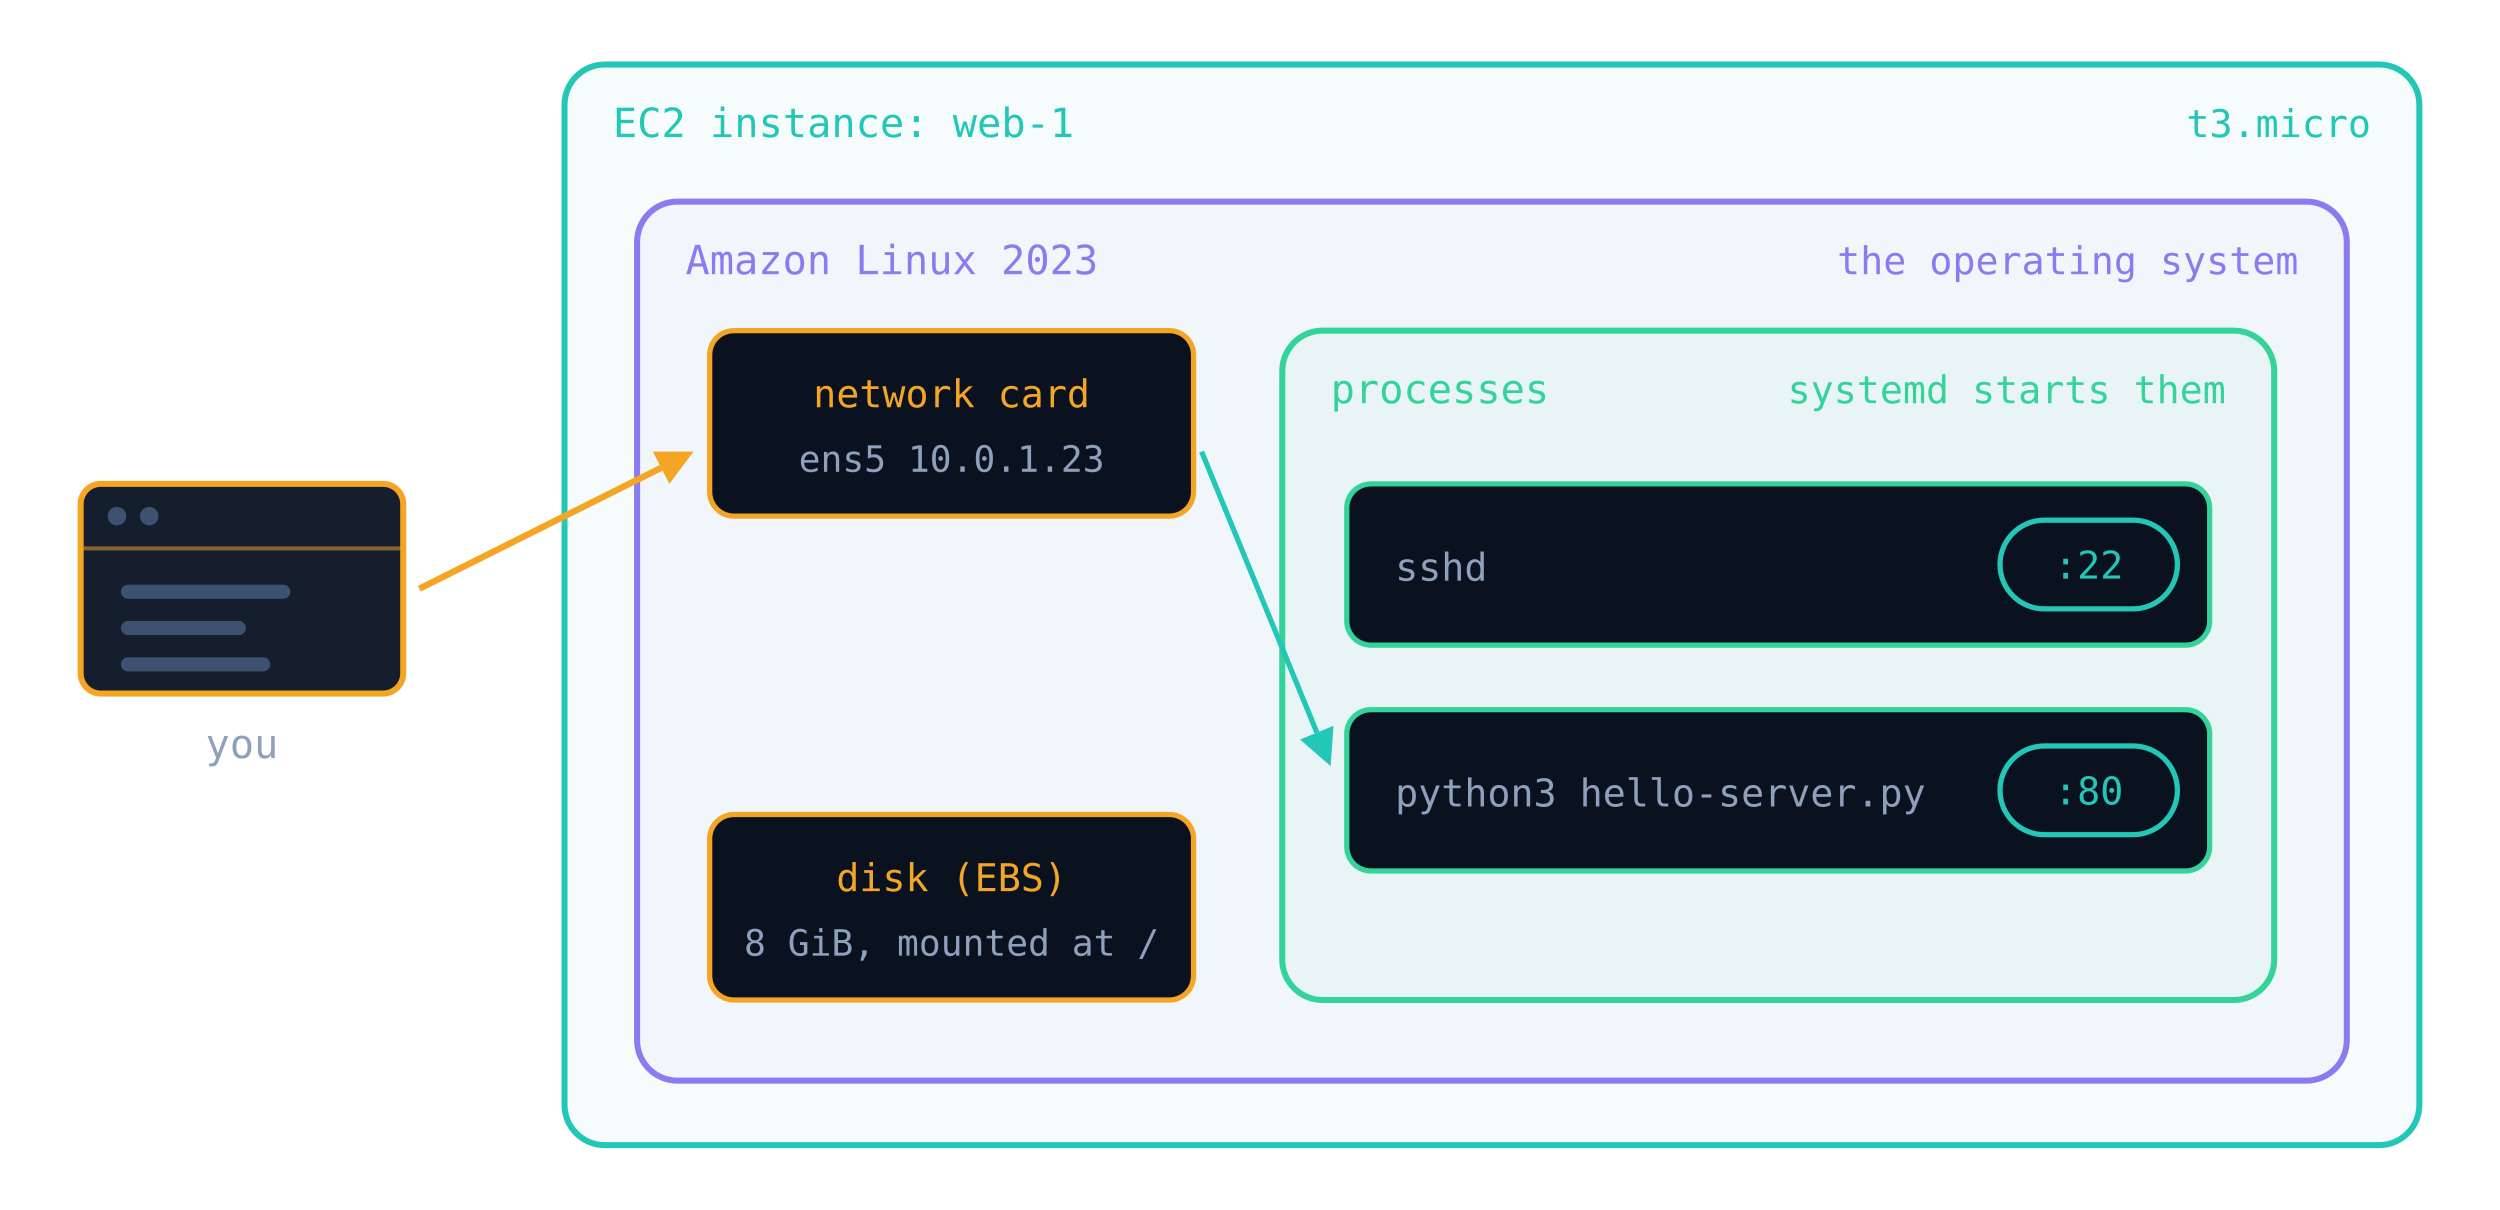
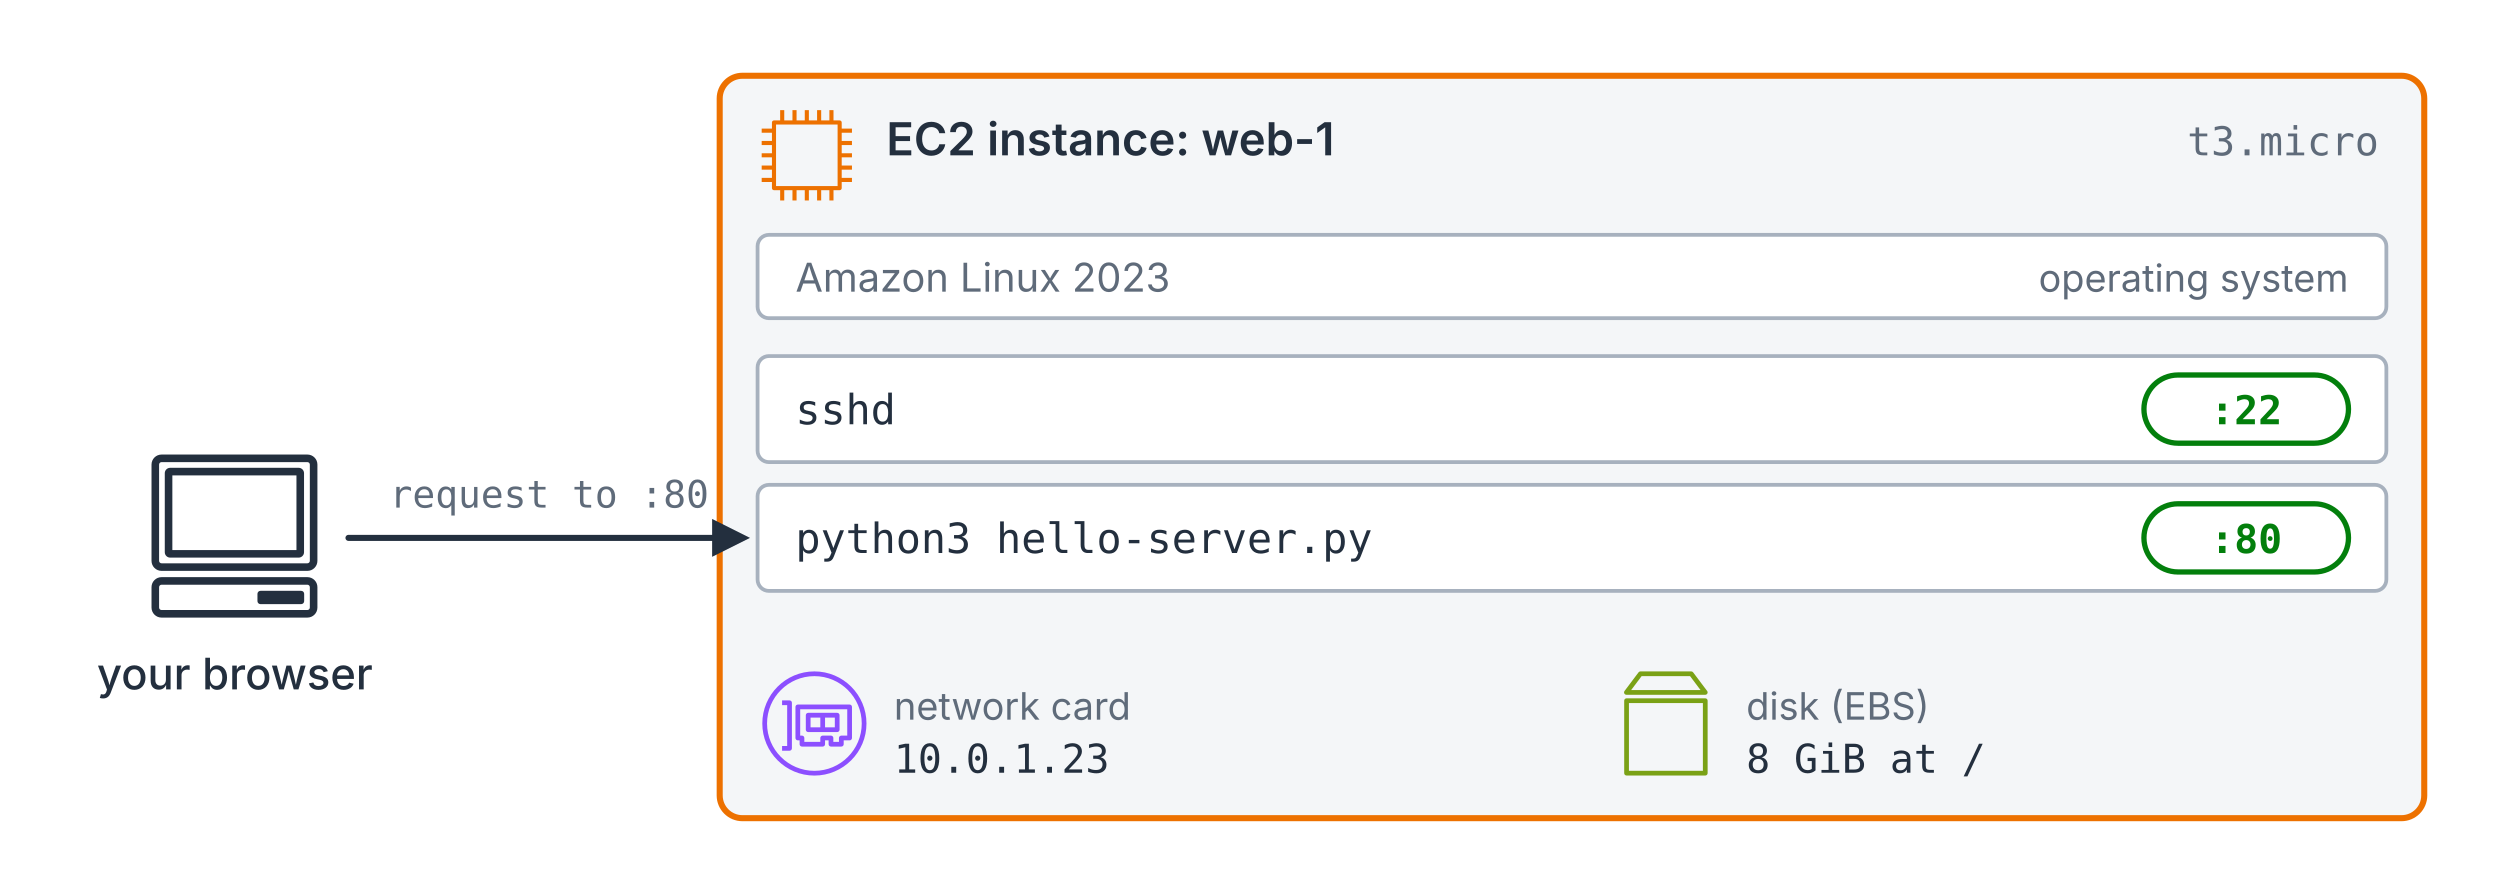
- <svg xmlns="http://www.w3.org/2000/svg" viewBox="0 0 620 300">
-   <style>text{font-family:'JetBrains Mono',ui-monospace,SFMono-Regular,'DejaVu Sans Mono',Menlo,Consolas,monospace}</style>
-   <rect x="20" y="120" width="80" height="52" rx="5" fill="#141E2C" stroke="#F5A524" stroke-width="1.5" />
-   <circle cx="29" cy="128" r="2.3" fill="#3D5170" />
-   <circle cx="37" cy="128" r="2.3" fill="#3D5170" />
-   <line x1="20" y1="136" x2="100" y2="136" stroke="#F5A524" stroke-width="1" opacity=".5" />
-   <rect x="30" y="145" width="42" height="3.5" rx="1.75" fill="#3D5170" stroke="none" stroke-width="0" />
-   <rect x="30" y="154" width="31" height="3.5" rx="1.75" fill="#3D5170" stroke="none" stroke-width="0" />
-   <rect x="30" y="163" width="37" height="3.5" rx="1.75" fill="#3D5170" stroke="none" stroke-width="0" />
-   <text x="60.0" y="188" fill="#8FA0BD" font-family="JetBrains Mono" font-size="10" text-anchor="middle">you</text>
-   <rect x="140" y="16" width="460" height="268" rx="10" fill="#22C7B8" fill-opacity="0.04" stroke="#22C7B8" stroke-width="1.5" />
-   <text x="152" y="34" fill="#22C7B8" font-family="JetBrains Mono" font-size="10" text-anchor="start">EC2 instance: web-1</text>
-   <text x="588" y="34" fill="#22C7B8" font-family="JetBrains Mono" font-size="9.5" text-anchor="end">t3.micro</text>
-   <rect x="158" y="50" width="424" height="218" rx="10" fill="#8B7BF0" fill-opacity="0.04" stroke="#8B7BF0" stroke-width="1.5" />
-   <text x="170" y="68" fill="#8B7BF0" font-family="JetBrains Mono" font-size="10" text-anchor="start">Amazon Linux 2023</text>
-   <text x="570" y="68" fill="#8B7BF0" font-family="JetBrains Mono" font-size="9.5" text-anchor="end">the operating system</text>
-   <rect x="176" y="82" width="120" height="46" rx="6" fill="#0A1220" stroke="#F5A524" stroke-width="1.3" />
-   <text x="236" y="101" fill="#F5A524" font-family="JetBrains Mono" font-size="9.5" text-anchor="middle">network card</text>
-   <text x="236" y="117" fill="#8FA0BD" font-family="JetBrains Mono" font-size="9" text-anchor="middle">ens5 10.0.1.23</text>
-   <rect x="176" y="202" width="120" height="46" rx="6" fill="#0A1220" stroke="#F5A524" stroke-width="1.3" />
-   <text x="236" y="221" fill="#F5A524" font-family="JetBrains Mono" font-size="9.5" text-anchor="middle">disk (EBS)</text>
-   <text x="236" y="237" fill="#8FA0BD" font-family="JetBrains Mono" font-size="9" text-anchor="middle">8 GiB, mounted at /</text>
-   <rect x="318" y="82" width="246" height="166" rx="10" fill="#34D399" fill-opacity="0.05" stroke="#34D399" stroke-width="1.5" />
-   <text x="330" y="100" fill="#34D399" font-family="JetBrains Mono" font-size="10" text-anchor="start">processes</text>
-   <text x="552" y="100" fill="#34D399" font-family="JetBrains Mono" font-size="9.5" text-anchor="end">systemd starts them</text>
-   <rect x="334" y="120" width="214" height="40" rx="6" fill="#0A1220" stroke="#34D399" stroke-width="1.3" />
-   <text x="346" y="144" fill="#8FA0BD" font-family="JetBrains Mono" font-size="9.5" text-anchor="start">sshd</text>
-   <rect x="496.0" y="129" width="44" height="22" rx="11" fill="#0A1220" stroke="#22C7B8" stroke-width="1.3" />
-   <text x="518" y="143.5" fill="#22C7B8" font-family="JetBrains Mono" font-size="9.5" text-anchor="middle">:22</text>
-   <rect x="334" y="176" width="214" height="40" rx="6" fill="#0A1220" stroke="#34D399" stroke-width="1.3" />
-   <text x="346" y="200" fill="#8FA0BD" font-family="JetBrains Mono" font-size="9.5" text-anchor="start">python3 hello-server.py</text>
-   <rect x="496.0" y="185" width="44" height="22" rx="11" fill="#0A1220" stroke="#22C7B8" stroke-width="1.3" />
-   <text x="518" y="199.5" fill="#22C7B8" font-family="JetBrains Mono" font-size="9.5" text-anchor="middle">:80</text>
-   <line x1="104" y1="146" x2="164.0" y2="116.0" stroke="#F5A524" stroke-width="1.6" />
-   <polygon points="172,112 161.9,112.0 166.0,120.0" fill="#F5A524" />
-   <line x1="298" y1="112" x2="326.6" y2="181.7" stroke="#22C7B8" stroke-width="1.3" />
-   <polygon points="330,190 330.7,180.0 322.4,183.4" fill="#22C7B8" />
+ <svg xmlns="http://www.w3.org/2000/svg" class="dg" viewBox="0 0 660 236">
+   <style>.dg text{font-family:Inter,'Amazon Ember',Arial,Helvetica,sans-serif}.dg .mono{font-family:'JetBrains Mono',ui-monospace,Menlo,Consolas,monospace}.dg .f-ink{fill:var(--dg-ink,#232F3E)}.dg .s-ink{stroke:var(--dg-ink,#232F3E)}.dg .f-sub{fill:var(--dg-sub,#5F6B7A)}.dg .s-sub{stroke:var(--dg-sub,#5F6B7A)}.dg .f-faint{fill:var(--dg-faint,#A7B1BE)}.dg .s-faint{stroke:var(--dg-faint,#A7B1BE)}.dg .f-line{fill:var(--dg-line,#232F3E)}.dg .s-line{stroke:var(--dg-line,#232F3E)}.dg .f-surface{fill:var(--dg-surface,#F4F6F8)}.dg .s-surface{stroke:var(--dg-surface,#F4F6F8)}.dg .f-panel{fill:var(--dg-panel,#FFFFFF)}.dg .s-panel{stroke:var(--dg-panel,#FFFFFF)}.dg .f-net{fill:var(--dg-net,#8C4FFF)}.dg .s-net{stroke:var(--dg-net,#8C4FFF)}.dg .f-cmp{fill:var(--dg-cmp,#ED7100)}.dg .s-cmp{stroke:var(--dg-cmp,#ED7100)}.dg .f-pub{fill:var(--dg-pub,#7AA116)}.dg .s-pub{stroke:var(--dg-pub,#7AA116)}.dg .f-priv{fill:var(--dg-priv,#00A4A6)}.dg .s-priv{stroke:var(--dg-priv,#00A4A6)}.dg .f-sec{fill:var(--dg-sec,#DD344C)}.dg .s-sec{stroke:var(--dg-sec,#DD344C)}.dg .f-db{fill:var(--dg-db,#C925D1)}.dg .s-db{stroke:var(--dg-db,#C925D1)}.dg .f-you{fill:var(--dg-you,#3B62D4)}.dg .s-you{stroke:var(--dg-you,#3B62D4)}.dg .f-ok{fill:var(--dg-ok,#037F0C)}.dg .s-ok{stroke:var(--dg-ok,#037F0C)}.dg .f-bad{fill:var(--dg-bad,#D91515)}.dg .s-bad{stroke:var(--dg-bad,#D91515)}.dg .f-pubtint{fill:var(--dg-pubtint,#F2F6E8)}.dg .s-pubtint{stroke:var(--dg-pubtint,#F2F6E8)}.dg .f-privtint{fill:var(--dg-privtint,#E6F6F7)}.dg .s-privtint{stroke:var(--dg-privtint,#E6F6F7)}.dg .f-youtint{fill:var(--dg-youtint,#EEF2FC)}.dg .s-youtint{stroke:var(--dg-youtint,#EEF2FC)}.dg .f-nettint{fill:var(--dg-nettint,#F3EEFF)}.dg .s-nettint{stroke:var(--dg-nettint,#F3EEFF)}.dg .f-badtint{fill:var(--dg-badtint,#FDECEC)}.dg .s-badtint{stroke:var(--dg-badtint,#FDECEC)}</style>
+   <g transform="translate(38.00 118.00) scale(1)">
+     <path class="f-ink" fill-rule="evenodd" d="M42.299 38.773v1.923a.793.793 0 0 1-.793.794H30.762a.794.794 0 0 1-.794-.794v-1.923c0-.438.355-.793.794-.793h10.744c.439 0 .793.355.793.793m1.498 3.626a.646.646 0 0 1-.644.645H4.645A.646.646 0 0 1 4 42.399v-5.388c0-.355.289-.644.645-.644h38.508c.355 0 .644.289.644.644zm-.644-8.032H4.645A2.65 2.65 0 0 0 2 37.011v5.388a2.65 2.65 0 0 0 2.645 2.645h38.508a2.65 2.65 0 0 0 2.644-2.645v-5.388a2.647 2.647 0 0 0-2.644-2.644M7.501 27.21h32.763V7.502H7.501zM40.842 5.502H6.924c-.784 0-1.423.637-1.423 1.421v20.865c0 .784.639 1.422 1.423 1.422h33.918c.784 0 1.422-.638 1.422-1.422V6.923c0-.784-.638-1.421-1.422-1.421m2.955 24.565a.645.645 0 0 1-.644.644H4.645A.645.645 0 0 1 4 30.067V4.644C4 4.289 4.289 4 4.645 4h38.508c.355 0 .644.289.644.644zM43.153 2H4.645A2.65 2.65 0 0 0 2 4.644v25.423a2.65 2.65 0 0 0 2.645 2.644h38.508a2.647 2.647 0 0 0 2.644-2.644V4.644A2.647 2.647 0 0 0 43.153 2" />
+   </g>
+   <text x="62" y="182" class="f-ink" font-size="11.5" font-weight="500" text-anchor="middle">your browser</text>
+   <rect x="190" y="20" width="450" height="196" rx="6" class="s-cmp f-surface" stroke-width="1.6" />
+   <g transform="translate(200.00 28.00) scale(0.5417)">
+     <path class="f-cmp" fill-rule="evenodd" d="M9 39h30V9H9zm37-26v-2h-5V8a1 1 0 0 0-1-1h-3V2h-2v5h-4V2h-2v5h-4V2h-2v5h-4V2h-2v5h-4V2h-2v5H8a1 1 0 0 0-1 1v3H2v2h5v4H2v2h5v4H2v2h5v4H2v2h5v4H2v2h5v3a1 1 0 0 0 1 1h3v5h2v-5h4v5h2v-5h4v5h2v-5h4v5h2v-5h4v5h2v-5h3a1 1 0 0 0 1-1v-3h5v-2h-5v-4h5v-2h-5v-4h5v-2h-5v-4h5v-2h-5v-4z" />
+   </g>
+   <text x="234" y="41" class="f-ink" font-size="12" font-weight="600" text-anchor="start">EC2 instance: web-1</text>
+   <text x="628" y="41" class="f-sub mono" font-size="10.5" font-weight="400" text-anchor="end">t3.micro</text>
+   <rect x="200" y="62" width="430" height="22" rx="3" class="s-faint f-panel" stroke-width="1" />
+   <text x="210" y="77" class="f-sub" font-size="10.5" font-weight="400" text-anchor="start">Amazon Linux 2023</text>
+   <text x="620" y="77" class="f-sub" font-size="10" font-weight="400" text-anchor="end">operating system</text>
+   <rect x="200" y="94" width="430" height="28" rx="3" class="s-faint f-panel" stroke-width="1" />
+   <text x="210" y="112" class="f-ink mono" font-size="11" font-weight="400" text-anchor="start">sshd</text>
+   <rect x="566" y="99" width="54" height="18" rx="9" class="s-ok" fill="none" stroke-width="1.4" />
+   <text x="593" y="112" class="f-ok mono" font-size="10.5" font-weight="600" text-anchor="middle">:22</text>
+   <rect x="200" y="128" width="430" height="28" rx="3" class="s-faint f-panel" stroke-width="1" />
+   <text x="210" y="146" class="f-ink mono" font-size="11" font-weight="400" text-anchor="start">python3 hello-server.py</text>
+   <rect x="566" y="133" width="54" height="18" rx="9" class="s-ok" fill="none" stroke-width="1.4" />
+   <text x="593" y="146" class="f-ok mono" font-size="10.5" font-weight="600" text-anchor="middle">:80</text>
+   <g transform="translate(200.00 176.00) scale(0.625)">
+     <path class="f-net" fill-rule="evenodd" d="M22.376 25.627h4.126v-4.126h-4.126zm6.126 0h4.125v-4.126h-4.125zm-7.126 2h12.251a1 1 0 0 0 1-1v-6.126a1 1 0 0 0-1-1H21.376a1 1 0 0 0-1 1v6.126a1 1 0 0 0 1 1m16.501 1.5h-2.5a1 1 0 0 0-1 1v1.625h-2.375v-1.625a1 1 0 0 0-1-1h-3.5a1 1 0 0 0-1 1v1.625h-6.751v-1.625a1 1 0 0 0-1-1h-.75V18.001h19.876zm1-13.126H17.001a1 1 0 0 0-1 1v13.126a1 1 0 0 0 1 1h.75v1.625a1 1 0 0 0 1 1h8.751a1 1 0 0 0 1-1v-1.625h1.5v1.625a1 1 0 0 0 1 1h4.375a1 1 0 0 0 1-1v-1.625h2.5a1 1 0 0 0 1-1V17.001a1 1 0 0 0-1-1m-24.376-.75v19.251a1 1 0 0 1-1 1H10.35v-2h2.151V16.251H10.35v-2h3.151a1 1 0 0 1 1 1m9.501 28.752C12.972 44.003 4 35.03 4 24.001S12.972 4 24.002 4c11.028 0 20 8.973 20 20.001s-8.972 20.002-20 20.002m0-42.003C11.87 2 2 11.869 2 24.001s9.87 22.002 22.002 22.002 22-9.87 22-22.002S36.133 2 24.002 2" />
+   </g>
+   <text x="236" y="190" class="f-sub" font-size="10" font-weight="400" text-anchor="start">network card</text>
+   <text x="236" y="204" class="f-ink mono" font-size="10.5" font-weight="400" text-anchor="start">10.0.1.23</text>
+   <g transform="translate(425.00 176.00) scale(0.625)">
+     <path class="f-pub" fill-rule="evenodd" d="M13.419 4H33.88l4.416 5.873H9.005zM7 11.873h33.3a1 1 0 0 0 .894-.554 1 1 0 0 0-.096-1.047l-5.92-7.873A1 1 0 0 0 34.38 2H12.92a1 1 0 0 0-.8.399l-5.918 7.873a1 1 0 0 0-.096 1.047c.168.34.516.554.894.554m1.06 32.112H39.3V15.371H8.06zM40.3 13.371H7.06a1 1 0 0 0-1 1v30.614a1 1 0 0 0 1 1H40.3a1 1 0 0 0 1-1V14.371a1 1 0 0 0-1-1" />
+   </g>
+   <text x="461.0" y="190" class="f-sub" font-size="10" font-weight="400" text-anchor="start">disk (EBS)</text>
+   <text x="461.0" y="204" class="f-ink mono" font-size="10.5" font-weight="400" text-anchor="start">8 GiB at /</text>
+   <path d="M92 142 L192.0 142.0" class="s-line" fill="none" stroke-width="1.6" stroke-linejoin="round" stroke-linecap="round" />
+   <polygon points="198.0,142.0 188.0,137.0 188.0,147.0" class="f-line" />
+   <text x="145" y="134" class="f-sub mono" font-size="10" font-weight="400" text-anchor="middle">request to :80</text>
</svg>
